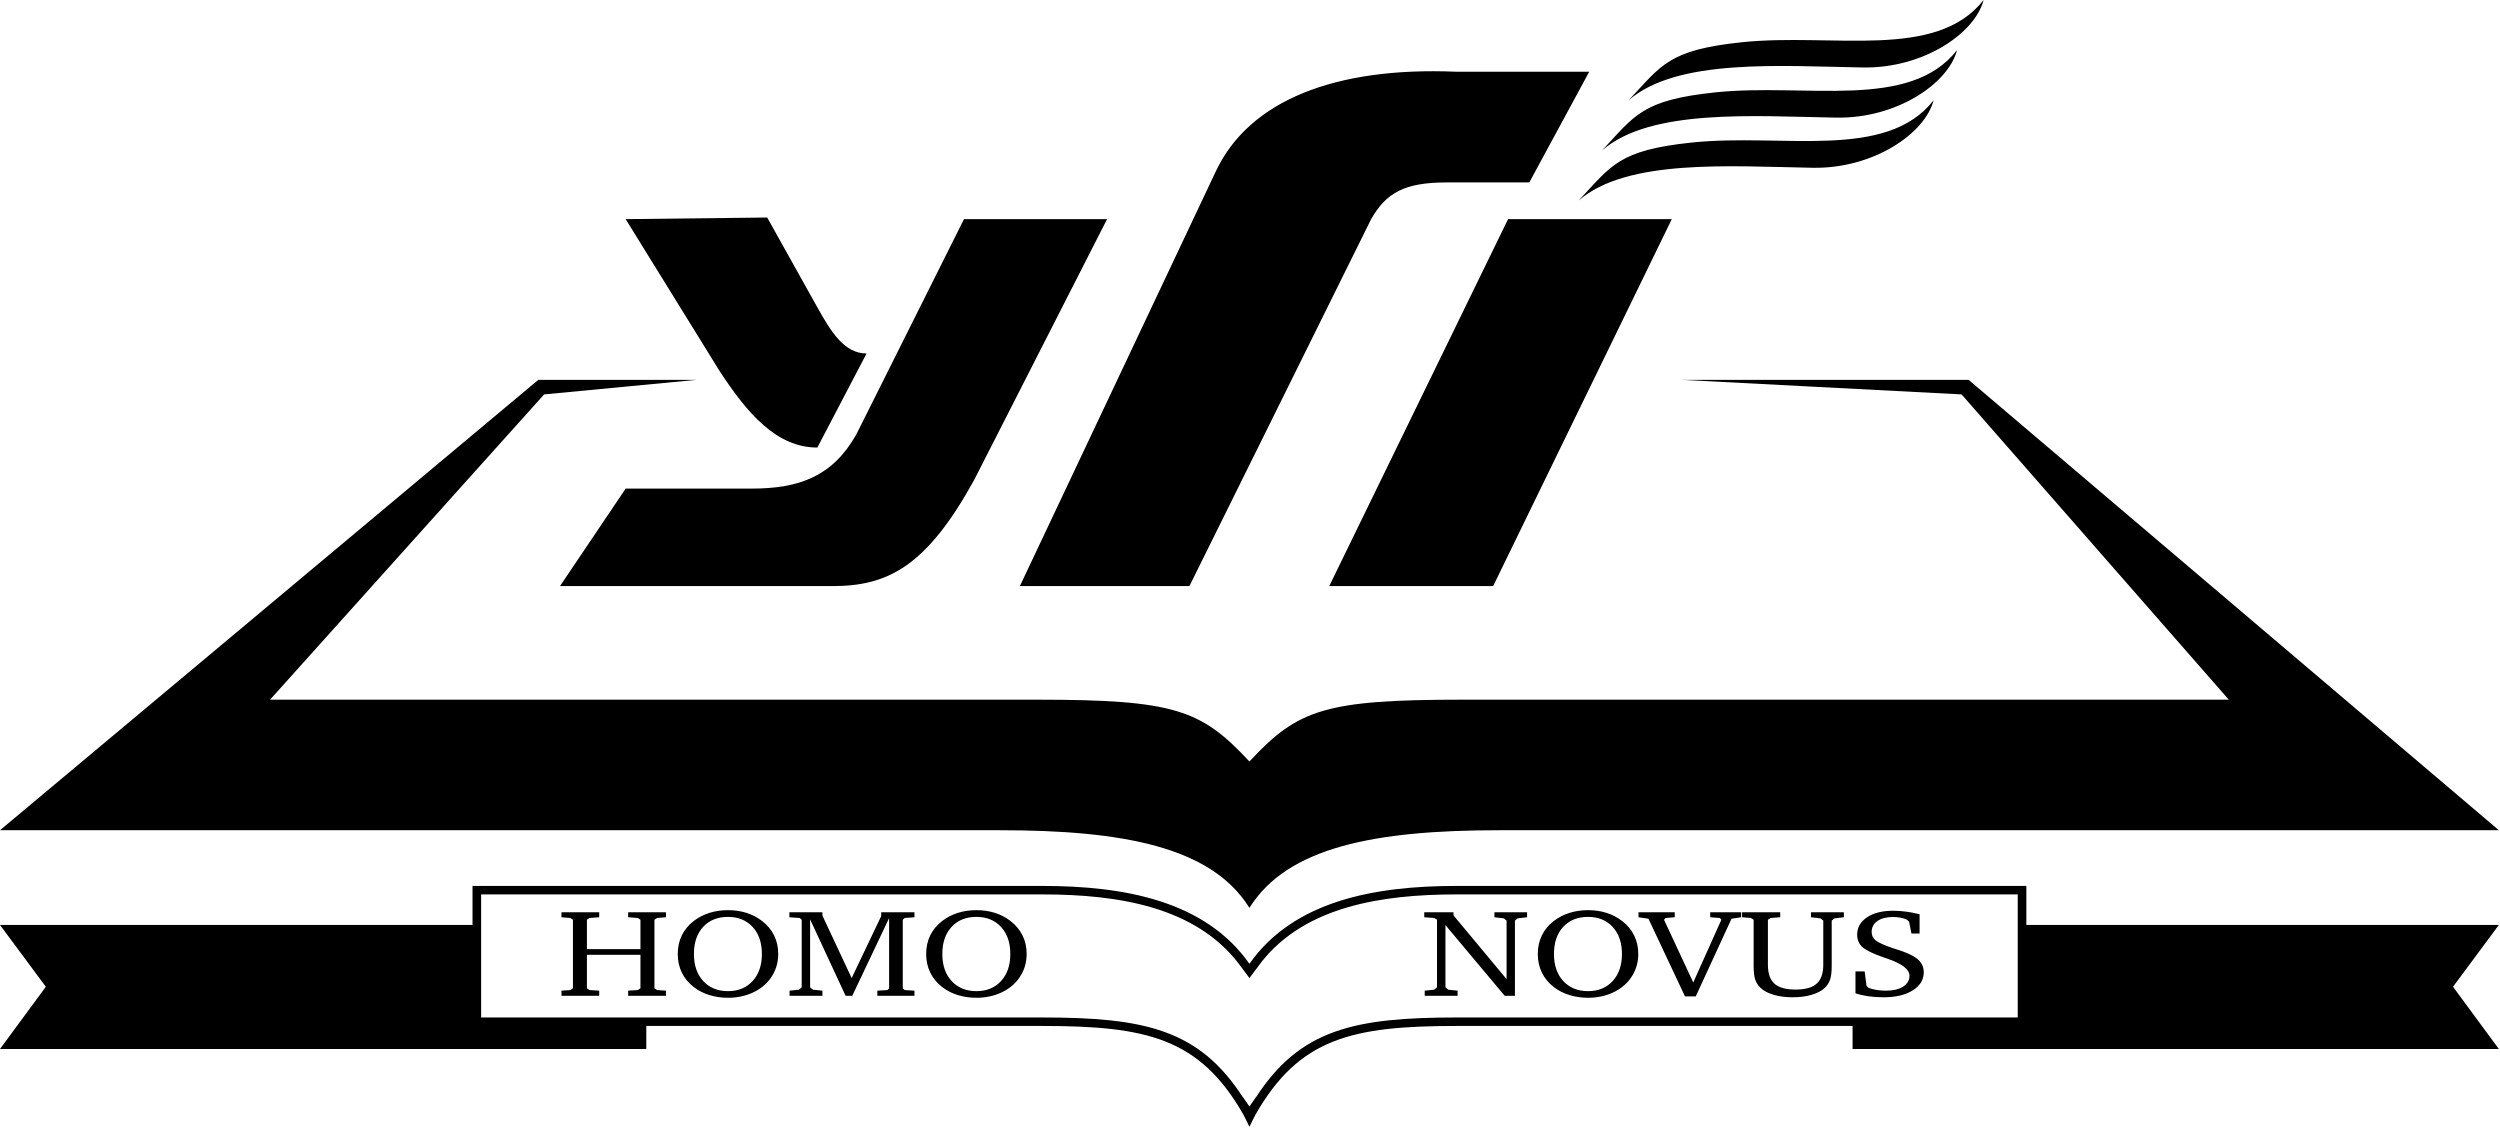
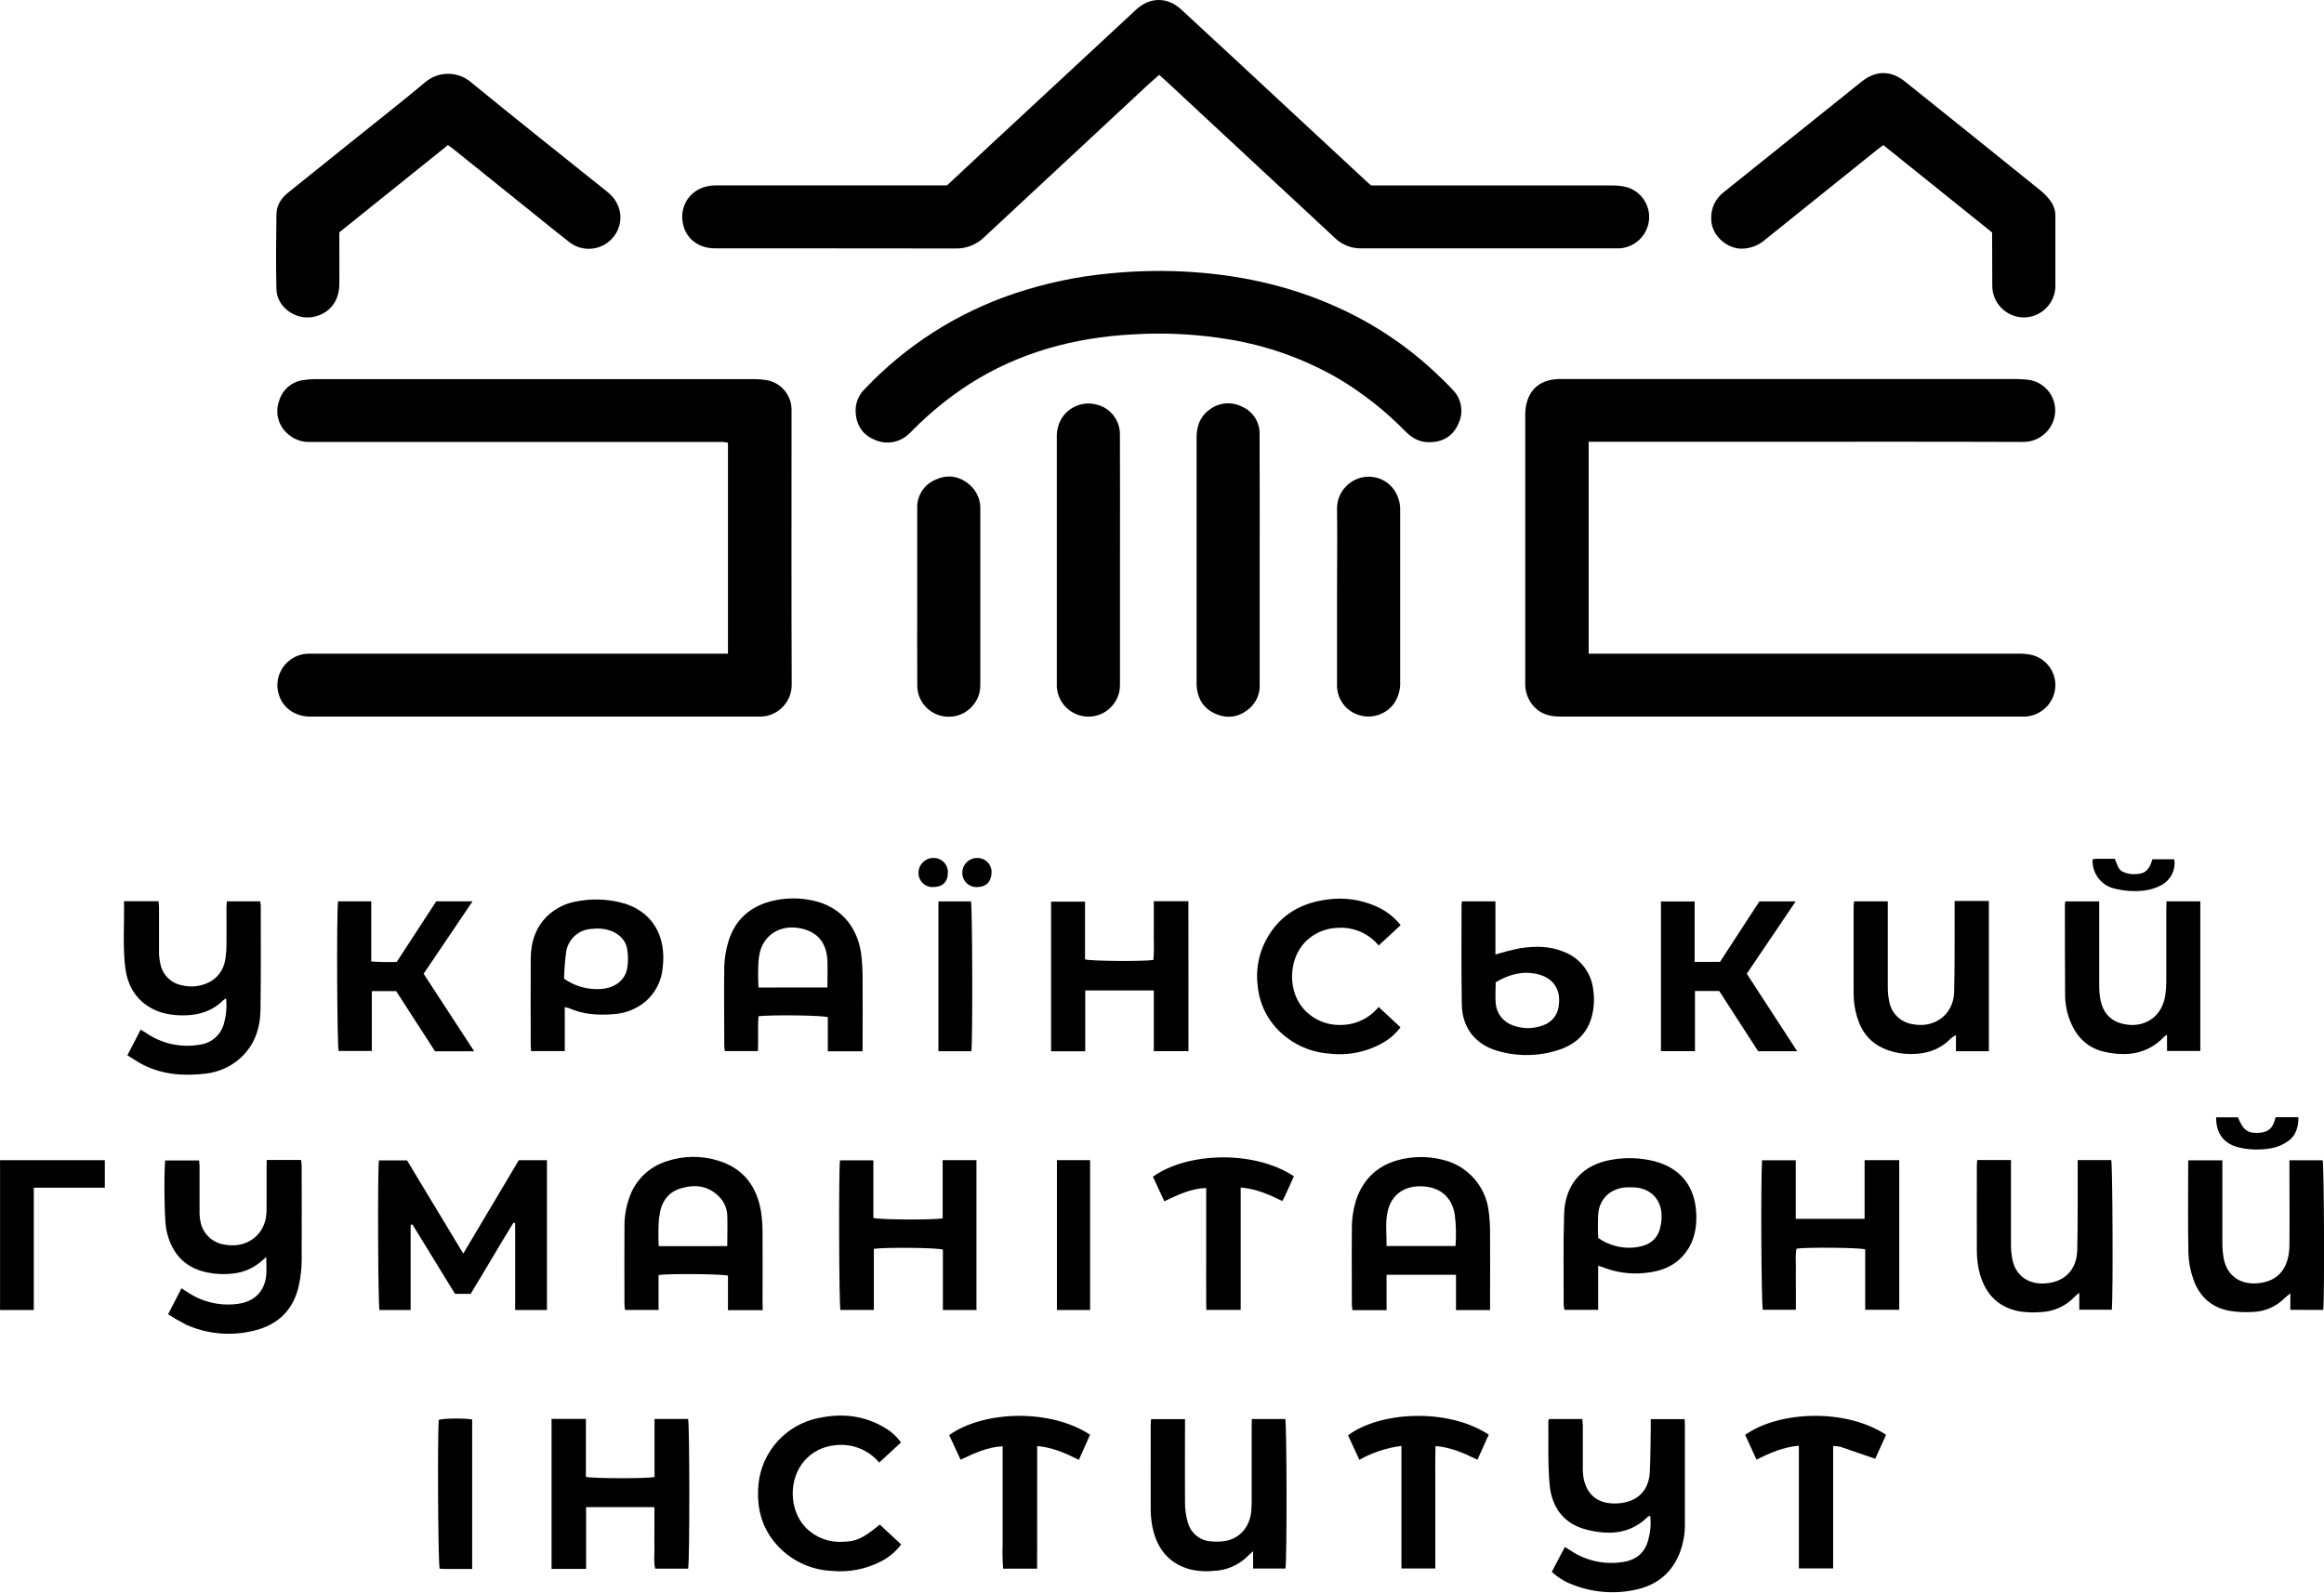
- <svg xmlns="http://www.w3.org/2000/svg" width="100%" height="100%" viewBox="0 0 923 417" version="1.1" xml:space="preserve" style="fill-rule:evenodd;clip-rule:evenodd;stroke-linejoin:round;stroke-miterlimit:2;">
-   <g transform="matrix(1,0,0,1,-2871.61,-1056.52)">
-     <g transform="matrix(0.578169,0,0,0.569451,3928.09,517.685)">
-       <path d="M-1029.44,1676.76L-1033.21,1669.05C-1061.17,1619.28 -1094.85,1611.41 -1161.79,1611.41L-1414.58,1611.41L-1414.58,1626.37L-1827.3,1626.37L-1798.02,1586L-1827.3,1545.9L-1525.55,1545.9L-1525.55,1520.62L-1161.79,1520.62C-1109.44,1520.62 -1057.79,1530.18 -1029.44,1571.1C-1001.09,1530.18 -949.441,1520.62 -897.086,1520.62L-533.327,1520.62L-533.327,1545.9L-231.578,1545.9L-260.856,1586L-231.578,1626.37L-644.298,1626.37L-644.298,1611.41L-897.086,1611.41C-964.026,1611.41 -997.711,1619.28 -1025.67,1669.05L-1029.44,1676.76ZM-1025.31,1657.59L-1025.31,1657.74C-997.237,1613.65 -962.593,1605.91 -897.086,1605.91C-897.086,1605.91 -572.149,1605.91 -538.827,1605.91C-538.827,1605.91 -538.827,1526.12 -538.827,1526.12C-572.149,1526.12 -897.086,1526.12 -897.086,1526.12C-945.526,1526.12 -993.536,1534.09 -1021.49,1569.59L-1021.49,1569.59C-1022.67,1571.09 -1023.81,1572.63 -1024.91,1574.22L-1029.44,1580.35L-1034.84,1572.98C-1035.24,1572.43 -1035.64,1571.88 -1036.04,1571.35L-1036.04,1571.34C-1063.78,1534.35 -1112.57,1526.12 -1161.79,1526.12C-1161.79,1526.12 -1486.73,1526.12 -1520.05,1526.12C-1520.05,1526.12 -1520.05,1605.91 -1520.05,1605.91C-1486.73,1605.91 -1161.79,1605.91 -1161.79,1605.91C-1096.29,1605.91 -1061.64,1613.65 -1033.56,1657.74L-1033.56,1657.59L-1029.44,1663.63L-1025.31,1657.59ZM-813.196,1536.33C-808.96,1536.33 -805.016,1536.92 -801.362,1538.1C-797.709,1539.28 -794.379,1541.05 -791.372,1543.42C-788.01,1546.07 -785.463,1549.19 -783.734,1552.79C-782.004,1556.39 -781.139,1560.37 -781.139,1564.73C-781.139,1567.73 -781.559,1570.55 -782.4,1573.2C-783.241,1575.85 -784.502,1578.35 -786.183,1580.69C-788.996,1584.6 -792.778,1587.65 -797.531,1589.85C-802.284,1592.04 -807.505,1593.14 -813.196,1593.14C-817.431,1593.14 -821.416,1592.55 -825.15,1591.36C-828.884,1590.18 -832.19,1588.46 -835.068,1586.2C-838.43,1583.55 -840.976,1580.41 -842.706,1576.79C-844.436,1573.16 -845.301,1569.14 -845.301,1564.73C-845.301,1560.35 -844.444,1556.35 -842.73,1552.75C-841.017,1549.16 -838.495,1546.04 -835.165,1543.42C-832.19,1541.08 -828.852,1539.31 -825.15,1538.12C-821.448,1536.92 -817.463,1536.33 -813.196,1536.33ZM-1203.76,1536.33C-1199.53,1536.33 -1195.58,1536.92 -1191.93,1538.1C-1188.28,1539.28 -1184.94,1541.05 -1181.94,1543.42C-1178.58,1546.07 -1176.03,1549.19 -1174.3,1552.79C-1172.57,1556.39 -1171.7,1560.37 -1171.7,1564.73C-1171.7,1567.73 -1172.12,1570.55 -1172.97,1573.2C-1173.81,1575.85 -1175.07,1578.35 -1176.75,1580.69C-1179.56,1584.6 -1183.34,1587.65 -1188.1,1589.85C-1192.85,1592.04 -1198.07,1593.14 -1203.76,1593.14C-1208,1593.14 -1211.98,1592.55 -1215.72,1591.36C-1219.45,1590.18 -1222.76,1588.46 -1225.63,1586.2C-1229,1583.55 -1231.54,1580.41 -1233.27,1576.79C-1235,1573.16 -1235.87,1569.14 -1235.87,1564.73C-1235.87,1560.35 -1235.01,1556.35 -1233.3,1552.75C-1231.58,1549.16 -1229.06,1546.04 -1225.73,1543.42C-1222.76,1541.08 -1219.42,1539.31 -1215.72,1538.12C-1212.01,1536.92 -1208.03,1536.33 -1203.76,1536.33ZM-1362.39,1536.33C-1358.16,1536.33 -1354.22,1536.92 -1350.56,1538.1C-1346.91,1539.28 -1343.58,1541.05 -1340.57,1543.42C-1337.21,1546.07 -1334.66,1549.19 -1332.93,1552.79C-1331.2,1556.39 -1330.34,1560.37 -1330.34,1564.73C-1330.34,1567.73 -1330.76,1570.55 -1331.6,1573.2C-1332.44,1575.85 -1333.7,1578.35 -1335.38,1580.69C-1338.19,1584.6 -1341.98,1587.65 -1346.73,1589.85C-1351.48,1592.04 -1356.7,1593.14 -1362.39,1593.14C-1366.63,1593.14 -1370.62,1592.55 -1374.35,1591.36C-1378.08,1590.18 -1381.39,1588.46 -1384.27,1586.2C-1387.63,1583.55 -1390.18,1580.41 -1391.91,1576.79C-1393.64,1573.16 -1394.5,1569.14 -1394.5,1564.73C-1394.5,1560.35 -1393.64,1556.35 -1391.93,1552.75C-1390.22,1549.16 -1387.69,1546.04 -1384.37,1543.42C-1381.39,1541.08 -1378.05,1539.31 -1374.35,1538.12C-1370.65,1536.92 -1366.66,1536.33 -1362.39,1536.33ZM-714.844,1537.7L-690.498,1537.7L-690.498,1540.93L-696.657,1541.41L-698.355,1542.55L-698.355,1571.74C-698.355,1577.39 -696.956,1581.48 -694.16,1584.02C-691.363,1586.55 -686.861,1587.82 -680.653,1587.82C-674.51,1587.82 -670.032,1586.54 -667.22,1583.98C-664.407,1581.42 -663,1577.34 -663,1571.74L-663,1543.1L-664.892,1541.64L-670.857,1540.93L-670.857,1537.7L-649.858,1537.7L-649.858,1540.93L-655.823,1541.64L-657.617,1543.1L-657.617,1572.45C-657.617,1576.31 -657.957,1579.27 -658.636,1581.32C-659.315,1583.37 -660.43,1585.15 -661.982,1586.67C-663.954,1588.59 -666.743,1590.1 -670.348,1591.19C-673.953,1592.28 -678.018,1592.82 -682.545,1592.82C-687.103,1592.82 -691.177,1592.28 -694.766,1591.19C-698.355,1590.1 -701.135,1588.59 -703.107,1586.67C-704.692,1585.13 -705.815,1583.34 -706.478,1581.32C-707.141,1579.3 -707.472,1576.34 -707.472,1572.45L-707.472,1542.55L-709.17,1541.41L-714.844,1540.93L-714.844,1537.7ZM-642.438,1590.22L-642.438,1576.04L-636.569,1576.04L-635.406,1585.3L-634.096,1586.67C-632.641,1587.28 -630.976,1587.74 -629.101,1588.05C-627.226,1588.37 -625.189,1588.53 -622.99,1588.53C-618.367,1588.53 -614.705,1587.65 -612.006,1585.91C-609.306,1584.16 -607.956,1581.8 -607.956,1578.84C-607.956,1574.71 -612.709,1571.01 -622.214,1567.73C-623.249,1567.36 -624.041,1567.08 -624.591,1566.9C-631.38,1564.51 -635.874,1562.28 -638.073,1560.22C-640.271,1558.16 -641.371,1555.49 -641.371,1552.2C-641.371,1547.58 -639.277,1543.84 -635.09,1540.99C-630.903,1538.14 -625.35,1536.72 -618.432,1536.72C-615.651,1536.72 -612.863,1536.91 -610.066,1537.29C-607.269,1537.67 -604.416,1538.24 -601.506,1539L-601.506,1551.49L-606.695,1551.49L-608.199,1543.81L-609.654,1542.47C-610.915,1541.89 -612.289,1541.47 -613.776,1541.19C-615.263,1540.91 -616.88,1540.78 -618.626,1540.78C-622.764,1540.78 -626.046,1541.65 -628.47,1543.4C-630.895,1545.14 -632.108,1547.51 -632.108,1550.51C-632.108,1552.69 -631.259,1554.49 -629.562,1555.92C-627.864,1557.36 -624.073,1559.08 -618.189,1561.11C-617.639,1561.29 -616.815,1561.55 -615.716,1561.89C-609.928,1563.73 -605.758,1565.68 -603.204,1567.73C-601.749,1568.88 -600.657,1570.21 -599.93,1571.7C-599.203,1573.2 -598.839,1574.83 -598.839,1576.59C-598.839,1581.45 -601.183,1585.37 -605.871,1588.35C-610.559,1591.33 -616.783,1592.82 -624.542,1592.82C-628.002,1592.82 -631.259,1592.6 -634.314,1592.15C-637.37,1591.7 -640.077,1591.06 -642.438,1590.22ZM-780.994,1537.7L-757.861,1537.7L-757.861,1540.93L-763.632,1541.41L-764.699,1542.55L-746.027,1583.21L-728.083,1542.55L-729.053,1541.41L-735.212,1540.93L-735.212,1537.7L-715.426,1537.7L-715.426,1540.93L-721.585,1541.88L-744.427,1592.23L-751.313,1592.23L-774.641,1541.88L-780.994,1540.93L-780.994,1537.7ZM-1323.11,1591.84L-1323.11,1588.53L-1317.15,1587.9L-1315.35,1586.36L-1315.35,1542.55L-1316.61,1541.41L-1323.21,1540.93L-1323.21,1537.7L-1302.11,1537.7L-1302.11,1539.87L-1283.44,1580.37L-1264.58,1540.19L-1264.58,1537.7L-1243.34,1537.7L-1243.34,1540.93L-1249.59,1541.41L-1250.8,1542.55L-1250.8,1586.99L-1249.59,1588.13L-1243.34,1588.53L-1243.34,1591.84L-1267.05,1591.84L-1267.05,1588.53L-1260.5,1588.13L-1259.53,1586.99L-1259.53,1541.49L-1283.05,1591.84L-1287.32,1591.84L-1309.97,1542.31L-1309.97,1586.36L-1308.18,1587.9L-1302.11,1588.53L-1302.11,1591.84L-1323.11,1591.84ZM-1468.75,1537.7L-1444.65,1537.7L-1444.65,1540.93L-1450.81,1541.41L-1452.5,1542.55L-1452.5,1561.58L-1418.31,1561.58L-1418.31,1542.55L-1420.01,1541.41L-1426.17,1540.93L-1426.17,1537.7L-1402.02,1537.7L-1402.02,1540.93L-1407.69,1541.41L-1409.39,1542.55L-1409.39,1586.99L-1407.69,1588.13L-1402.02,1588.53L-1402.02,1591.84L-1426.17,1591.84L-1426.17,1588.53L-1420.01,1588.13L-1418.31,1586.99L-1418.31,1565.28L-1452.5,1565.28L-1452.5,1586.99L-1450.81,1588.13L-1444.65,1588.53L-1444.65,1591.84L-1468.75,1591.84L-1468.75,1588.53L-1463.12,1588.13L-1461.43,1586.99L-1461.43,1542.55L-1463.12,1541.41L-1468.75,1540.93L-1468.75,1537.7ZM-917.513,1591.84L-917.513,1588.53L-911.451,1587.9L-909.656,1586.36L-909.656,1542.55L-911.451,1541.41L-917.804,1540.93L-917.804,1537.7L-899.132,1537.7L-899.132,1539.71L-865.233,1581.04L-865.233,1543.1L-867.027,1541.64L-872.992,1540.93L-872.992,1537.7L-852.139,1537.7L-852.139,1540.93L-858.104,1541.64L-859.898,1543.1L-859.898,1591.84L-866.445,1591.84L-904.273,1546.02L-904.273,1586.36L-902.479,1587.9L-896.514,1588.53L-896.514,1591.84L-917.513,1591.84ZM-813.196,1540.7C-819.856,1540.7 -825.15,1542.86 -829.078,1547.18C-833.007,1551.5 -834.971,1557.35 -834.971,1564.73C-834.971,1572.09 -832.991,1577.94 -829.03,1582.3C-825.069,1586.66 -819.791,1588.84 -813.196,1588.84C-806.665,1588.84 -801.427,1586.66 -797.483,1582.28C-793.538,1577.91 -791.566,1572.06 -791.566,1564.73C-791.566,1557.4 -793.538,1551.57 -797.483,1547.22C-801.427,1542.87 -806.665,1540.7 -813.196,1540.7ZM-1203.76,1540.7C-1210.42,1540.7 -1215.72,1542.86 -1219.64,1547.18C-1223.57,1551.5 -1225.54,1557.35 -1225.54,1564.73C-1225.54,1572.09 -1223.56,1577.94 -1219.6,1582.3C-1215.63,1586.66 -1210.36,1588.84 -1203.76,1588.84C-1197.23,1588.84 -1191.99,1586.66 -1188.05,1582.28C-1184.1,1577.91 -1182.13,1572.06 -1182.13,1564.73C-1182.13,1557.4 -1184.1,1551.57 -1188.05,1547.22C-1191.99,1542.87 -1197.23,1540.7 -1203.76,1540.7ZM-1362.39,1540.7C-1369.06,1540.7 -1374.35,1542.86 -1378.28,1547.18C-1382.21,1551.5 -1384.17,1557.35 -1384.17,1564.73C-1384.17,1572.09 -1382.19,1577.94 -1378.23,1582.3C-1374.27,1586.66 -1368.99,1588.84 -1362.39,1588.84C-1355.87,1588.84 -1350.63,1586.66 -1346.68,1582.28C-1342.74,1577.91 -1340.77,1572.06 -1340.77,1564.73C-1340.77,1557.4 -1342.74,1551.57 -1346.68,1547.22C-1350.63,1542.87 -1355.87,1540.7 -1362.39,1540.7ZM-1029.72,1534.39C-1054.09,1495.27 -1110.13,1484.51 -1188.85,1484.51L-1827.3,1484.51L-1483.56,1192.52L-1382.57,1192.52L-1479.83,1201.95L-1654.83,1399.87L-1165.1,1399.87C-1077.12,1399.87 -1060.18,1406.39 -1029.44,1439.95L-1028.72,1439.17C-998.433,1406.29 -981.073,1399.87 -893.778,1399.87L-404.046,1399.87L-574.684,1201.95L-753.189,1192.52L-570.185,1192.52L-231.578,1484.51L-870.026,1484.51C-949.055,1484.51 -1005.22,1495.35 -1029.44,1534.86L-1029.72,1534.39ZM-1211.71,1088.31L-1120.34,1088.31L-1205.34,1257.64C-1235.74,1313.6 -1260.43,1326.23 -1295.66,1326.23L-1469.69,1326.23L-1427.76,1263.01L-1347.29,1263.01C-1316.91,1263.01 -1295.66,1255.09 -1280.56,1228.07L-1211.71,1088.31ZM-850.715,1064.51L-812.452,992.731L-897.578,992.731C-974.852,989.468 -1029.44,1011.46 -1050.73,1056.96L-1176.03,1326.23L-1067.77,1326.23L-951.72,1088.31C-942.142,1071.24 -930.336,1064.51 -903.576,1064.51L-850.715,1064.51ZM-864.281,1088.31L-978.479,1326.23L-873.812,1326.23L-759.732,1088.31L-864.281,1088.31ZM-1427.76,1088.31L-1337.38,1087.26L-1305.36,1145.49C-1296.67,1161.31 -1288.15,1175.42 -1273.93,1175.42L-1305.36,1236.4C-1331.29,1236.4 -1349.93,1214.52 -1367.78,1186.8L-1427.76,1088.31ZM-819.216,1076.27C-798.23,1053.54 -793.811,1043.63 -746.976,1038.65C-688.948,1032.47 -622.793,1050.59 -592.56,1011.25C-597.973,1032.69 -630.827,1055.7 -669.77,1055.01C-722.558,1054.08 -788.339,1048.99 -819.216,1076.27ZM-804.254,1043.76C-783.269,1021.03 -778.849,1011.12 -732.014,1006.13C-673.986,999.962 -607.831,1018.07 -577.599,978.74C-583.011,1000.18 -615.865,1023.19 -654.808,1022.5C-707.596,1021.57 -773.377,1016.48 -804.254,1043.76ZM-787.282,1011.25C-766.297,988.519 -761.877,978.608 -715.042,973.625C-657.014,967.451 -590.859,985.564 -560.627,946.229C-566.039,967.669 -598.894,990.684 -637.836,989.992C-690.624,989.054 -756.405,983.964 -787.282,1011.25Z" />
+ <svg xmlns="http://www.w3.org/2000/svg" clip-rule="evenodd" fill-rule="evenodd" stroke-linejoin="round" stroke-miterlimit="2" viewBox="0 0 1024 702">
+   <g fill-rule="nonzero">
+     <path d="m49.08 416.39v76.71h155.77c1.341-.025 2.682.089 4 .34 5.721 1.059 9.708 6.416 9.08 12.2-.611 5.679-5.38 10.078-11.09 10.23h-168.25c-4.6 0-8.3-1.57-10.77-5.55-1.187-2.024-1.777-4.344-1.7-6.69v-97c-.029-1.992.31-3.972 1-5.84 1.94-4.89 6-6.89 11-7.12h165.77c1.32 0 2.65.16 4 .24 6.065.602 10.571 6.072 10 12.14-.57 5.944-5.68 10.505-11.65 10.4-30.82-.12-61.65-.06-92.48-.06z" transform="matrix(1.217396 0 0 1.217387 640.251 -312.2119)" />
+     <path d="m-262.44 493.11v-76.36c-.534-.126-1.075-.222-1.62-.29h-149.49c-3.281.161-6.478-1.097-8.77-3.45-2.993-2.935-4.015-7.36-2.61-11.31 1.143-4.15 4.721-7.199 9-7.67 1.396-.222 2.807-.329 4.22-.32h159c1.414.005 2.825.125 4.22.36 5.102.852 8.921 5.239 9.06 10.41v7.5c0 30.75-.07 61.5.06 92.25.072 5.495-3.799 10.314-9.18 11.43-.901.158-1.815.232-2.73.22h-162.28c-5.46 0-9.83-3-11.36-7.72-.399-1.178-.602-2.413-.602-3.656 0-6.112 4.914-11.191 11.022-11.394.83-.05 1.67 0 2.5 0z" transform="matrix(1.217396 0 0 1.217387 640.251 -312.2119)" />
+     <path d="m-29.66 323.6h87.35c1.495-.009 2.986.138 4.45.44 5.599 1.202 9.415 6.521 8.76 12.21-.62 5.496-5.148 9.792-10.67 10.12h-93.23c-3.608.125-7.117-1.218-9.72-3.72-9-8.43-18.05-16.77-27.08-25.16l-34-31.63c-.79-.73-1.6-1.42-2.58-2.29-1.5 1.33-2.94 2.56-4.32 3.84-19.707 18.307-39.403 36.64-59.09 55-2.771 2.675-6.51 4.119-10.36 4-29-.08-58 0-87-.05-5.23 0-9.53-2.72-11.14-7.3-2.53-7.21 1.84-14.71 10.11-15.43.91-.08 1.83-.05 2.75-.05h82.26l15-14c17.807-16.54 35.623-33.083 53.45-49.63 5-4.64 11.37-4.67 16.39 0 12 11.08 23.967 22.18 35.9 33.3l31.67 29.4z" transform="matrix(1.217396 0 0 1.217387 640.251 -312.2119)" />
+     <path d="m-8.53 416.54c-3.5.09-6.23-1.42-8.64-3.84-7.108-7.287-15.116-13.638-23.83-18.9-12.302-7.211-25.823-12.105-39.89-14.44-11.505-1.937-23.194-2.561-34.84-1.86-21.28 1.12-41.35 6.5-59.48 18.1-7.134 4.627-13.764 9.99-19.78 16-.72.71-1.38 1.47-2.14 2.11-3.35 3.078-8.254 3.827-12.37 1.89-4.42-1.85-6.6-5.54-6.74-10.24-.082-2.956 1.058-5.819 3.15-7.91 14.986-15.886 33.668-27.824 54.38-34.75 11.05-3.704 22.488-6.13 34.09-7.23 8.784-.886 17.62-1.133 26.44-.74 19.63.92 38.58 4.89 56.53 13.07 13.773 6.221 26.35 14.808 37.16 25.37 1.49 1.46 3 2.88 4.4 4.43 3.204 3.238 4.01 8.182 2 12.27-1.91 4.48-5.57 6.63-10.44 6.67z" transform="matrix(1.217396 0 0 1.217387 640.251 -312.2119)" />
+     <path d="m195.1 340.62-39.35-31.62c-.69.5-1.37.94-2 1.45-13.64 10.94-27.27 21.89-40.89 32.85-2.399 2.091-5.488 3.224-8.67 3.18-5-.09-10.68-4.61-10.76-10.73-.176-3.801 1.536-7.453 4.57-9.75 16.627-13.333 33.253-26.667 49.88-40 5.15-4.12 10.54-4.11 15.71 0 16.433 13.167 32.847 26.363 49.24 39.59 1.397 1.163 2.631 2.509 3.67 4 1.058 1.615 1.583 3.521 1.5 5.45v25c-.046 6.233-5.187 11.335-11.42 11.335-6.265 0-11.42-5.155-11.42-11.42 0-.028 0-.057 0-.085-.02-6.34-.06-12.67-.06-19.25z" transform="matrix(1.217396 0 0 1.217387 640.251 -312.2119)" />
+     <path d="m-363.81 309-39.29 31.56v6.21c0 4.25.05 8.5 0 12.75-.11 6.25-3.85 10.74-9.82 11.74s-12.78-3.49-12.95-10.12c-.22-9-.12-18 0-27 0-3.36 1.77-6 4.38-8.07 7.54-6.04 15.073-12.09 22.6-18.15 9-7.26 18.16-14.38 27-21.8 4.74-3.947 11.699-3.913 16.4.08 16.37 13.4 32.95 26.55 49.49 39.8 5.1 4.1 6.11 10.75 2.46 15.79-2.149 2.978-5.605 4.746-9.277 4.746-2.613 0-5.149-.895-7.183-2.536-3.5-2.69-6.9-5.5-10.35-8.27l-31.35-25.21c-.63-.52-1.3-.95-2.11-1.52z" transform="matrix(1.217396 0 0 1.217387 640.251 -312.2119)" />
+     <path d="m-120.56 459.39v45.2c-.034 6.208-5.151 11.298-11.36 11.298-.14 0-.28-.003-.42-.008-5.895-.176-10.737-4.882-11.08-10.77v-90.42c-.061-2.253.478-4.483 1.56-6.46 2.535-4.386 7.703-6.582 12.62-5.36 5.059 1.101 8.689 5.633 8.66 10.81.04 15.233.047 30.47.02 45.71z" transform="matrix(1.217396 0 0 1.217387 640.251 -312.2119)" />
+     <path d="m-70 459.23v45c.166 3.211-1.116 6.332-3.49 8.5-3.6 3.23-7.74 4.1-12.27 2.23s-6.71-5.49-7.07-10.29v-89.75c0-4.06 1.18-7.56 4.54-10.05 3.411-2.728 8.137-3.177 12-1.14 3.929 1.734 6.417 5.709 6.26 10 .053 15.167.063 30.333.03 45.5z" transform="matrix(1.217396 0 0 1.217387 640.251 -312.2119)" />
+     <path d="m-193.94 472.5v-32c-.203-4.557 2.526-8.766 6.77-10.44 4.44-2 8.65-1.22 12.32 2 2.53 2.249 3.907 5.529 3.74 8.91v63.49c0 .041.001.083.001.124 0 6.221-5.119 11.34-11.34 11.34-.101 0-.201-.001-.301-.004-6.1-.043-11.111-5.04-11.17-11.14-.08-10.78-.02-21.53-.02-32.28z" transform="matrix(1.217396 0 0 1.217387 640.251 -312.2119)" />
+     <path d="m-42 472.5c0-10.66.15-21.32 0-32 .003-6.29 5.18-11.465 11.47-11.465.297 0 .594.012.89.035 5.74.46 10.07 5 10.49 11.1v62.98c.159 2.839-.625 5.652-2.23 8-2.927 4.031-8.17 5.702-12.89 4.11-4.556-1.481-7.678-5.73-7.73-10.52z" transform="matrix(1.217396 0 0 1.217387 640.251 -312.2119)" />
+     <path d="m427.29 432.78h-10.41c-.49-1.82-.66-46.35-.18-50h9.39l18.78 31.14c6.3-10.6 12.4-20.87 18.55-31.2h9.41v50.06h-10.62v-29l-.57-.19c-4.85 7.86-9.47 15.88-14.3 23.78h-5.23l-14.23-23.21-.59.18z" transform="matrix(1.318988 0 0 1.318977 -382.6573 6.523148)" />
+     <path d="m379.21 382.63h11.5c.06.69.18 1.32.18 2 0 10.58.06 21.16 0 31.74-.037 2.659-.332 5.308-.88 7.91-1.73 8.35-7 13.52-15.18 15.42-7.503 1.849-15.412 1.145-22.47-2-2.092-1.066-4.127-2.237-6.1-3.51l4.48-8.67 2 1.28c4.948 3.328 10.952 4.721 16.86 3.91 5.5-.74 8.94-4.15 9.46-9.63.17-1.86 0-3.76 0-6l-1.95 1.66c-2.57 2.145-5.721 3.478-9.05 3.83-2.889.368-5.819.253-8.67-.34-7.82-1.54-12.31-6.85-13.76-14.6-.63-3.37-.78-18.84-.33-22.83h11.33c.05.69.14 1.4.15 2.12v14.5c-.048 1.247.046 2.495.28 3.72.724 4.065 4.009 7.221 8.1 7.78 6.65 1.26 12.46-2.37 13.75-8.77.202-1.233.289-2.481.26-3.73v-13z" transform="matrix(1.318988 0 0 1.318977 -382.6573 6.523148)" />
+     <path d="m787.9 432.8h-11.4v-11.8h-23.19v11.81h-11.41c-.06-.63-.18-1.27-.18-1.9 0-8.25-.1-16.49 0-24.73-.097-3.832.513-7.649 1.8-11.26 2.89-7.33 8.37-11.38 16-12.77 4.189-.77 8.495-.62 12.62.44 8.088 1.905 14.183 8.66 15.25 16.9.32 2.32.484 4.658.49 7 .06 7.91 0 15.82 0 23.73zm-11.56-21.41c.273-3.425.199-6.87-.22-10.28-.76-5.22-3.91-8.64-9.11-9.49s-11.68.79-13.35 8.24c-.84 3.74-.28 7.57-.35 11.53z" transform="matrix(1.318988 0 0 1.318977 -382.6573 6.523148)" />
+     <path d="m544.9 432.82h-11.6v-11.52c-2-.6-19.85-.74-23.19-.22v11.67h-11.2c-.096-.603-.16-1.21-.19-1.82 0-8.74-.07-17.48 0-26.22-.015-3.248.54-6.474 1.64-9.53 1.971-5.775 6.587-10.275 12.41-12.1 5.64-1.907 11.744-1.967 17.42-.17 8.35 2.6 12.77 8.63 14.16 17 .362 2.55.529 5.124.5 7.7.07 7.5 0 15 0 22.48zm-11.84-21.4c0-3.7.15-7.11 0-10.49-.141-2.184-1.043-4.252-2.55-5.84-3.62-3.85-8.1-4.4-12.85-3-4.47 1.3-6.69 4.65-7.25 9.19-.05.41-.16.81-.19 1.23-.202 2.969-.218 5.949-.05 8.92z" transform="matrix(1.318988 0 0 1.318977 -382.6573 6.523148)" />
+     <path d="m890 402.3h23v-19.6h11.57v50h-11.37v-20.2c-2-.59-19.32-.75-22.93-.24-.5 2.09-.18 4.33-.23 6.53s0 4.66 0 7v6.9h-11.04c-.5-1.82-.73-42.51-.25-49.95h11.25z" transform="matrix(1.318988 0 0 1.318977 -382.6573 6.523148)" />
+     <path d="m616.31 432.77h-11.21v-20.18c-1.91-.67-19.7-.83-23.07-.23v20.4h-11.17c-.47-1.86-.6-46.78-.14-50h11.15v19.24c2.12.64 20.36.72 23.15.13v-19.44h11.29z" transform="matrix(1.318988 0 0 1.318977 -382.6573 6.523148)" />
+     <path d="m950.62 382.66h11.28v28.23c-.008 1.743.166 3.483.52 5.19 1.19 5.53 5.61 8.17 10.9 7.81 6.55-.45 10.57-4.6 10.72-11.2.21-9.07.11-18.15.15-27.23v-2.79h11.2c.47 1.8.64 45.87.19 50h-10.86v-5.67c-.74.62-1.1.87-1.39 1.17-2.904 3.17-6.946 5.069-11.24 5.28-2.487.221-4.992.14-7.46-.24-7.67-1.49-11.86-6.59-13.49-14-.424-2.036-.638-4.11-.64-6.19-.06-9.49 0-19 0-28.48-.02-.54.06-1.12.12-1.88z" transform="matrix(1.318988 0 0 1.318977 -382.6573 6.523148)" />
+     <path d="m1055.22 432.72v-5.53c-1 .81-1.49 1.23-2 1.71-2.81 2.785-6.58 4.401-10.54 4.52-2.65.168-5.31.034-7.93-.4-6-1.14-10-4.92-11.94-10.56-1-2.821-1.55-5.78-1.64-8.77-.2-9.91-.07-19.83-.07-29.74 0-.33 0-.66.08-1.19h11.34v27.5c-.01 1.746.13 3.49.43 5.21 1.07 5.81 5.46 8.89 11.42 8.36 7-.61 10.48-5.29 10.55-12.74.09-8.5 0-17 0-25.49v-2.87h11.1c.47 1.78.67 45.18.2 50z" transform="matrix(1.318988 0 0 1.318977 -382.6573 6.523148)" />
+     <path d="m824 418v14.72h-11.27c-.128-.515-.211-1.041-.25-1.57 0-10.15-.17-20.32.14-30.46s6.38-16.69 16.18-18.18c4.689-.795 9.492-.597 14.1.58 7.82 2.09 13.46 7.54 13.87 17.58.18 4.48-.58 8.79-3.29 12.55-3.42 4.75-8.33 6.69-13.93 7.18-4.822.497-9.693-.19-14.19-2-.446-.156-.9-.29-1.36-.4zm0-9.31c3.454 2.427 7.654 3.564 11.86 3.21 4.16-.37 7.68-2 8.82-6.46 2.16-8.4-2.54-14-10-13.65h-1.25c-5.07.25-8.89 3.61-9.4 8.64-.151 2.751-.161 5.508-.03 8.26z" transform="matrix(1.318988 0 0 1.318977 -382.6573 6.523148)" />
+     <path d="m704.58 391.83v40.9h-11.46c-.14-2.63 0-5.35-.06-8.05s0-5.33 0-8v-24.68c-5.17.17-9.45 2.29-14 4.44l-3.8-8.22c11.56-8.24 33.88-8.91 47.1-.13l-3.36 7.38c-.17.303-.357.597-.56.88-4.33-2.15-8.63-4.05-13.86-4.52z" transform="matrix(1.318988 0 0 1.318977 -382.6573 6.523148)" />
+     <path d="m301.4 432.77h-11.27v-50.06h35v9.19h-23.73z" transform="matrix(1.318988 0 0 1.318977 -382.6573 6.523148)" />
+     <path d="m643.19 382.69h11.08v50.08h-11.08z" transform="matrix(1.318988 0 0 1.318977 -382.6573 6.523148)" />
+     <path d="m1030.42 368.4h7.32c1.73 4.36 3.34 5.49 7.31 5.14 3-.25 4.42-1.63 5.25-5.19h7.62c0 3.31-.83 6.2-3.55 8.07-1.63 1.134-3.48 1.911-5.43 2.28-3.69.691-7.48.588-11.13-.3-4.89-1.29-7.39-4.65-7.39-10z" transform="matrix(1.318988 0 0 1.318977 -382.6573 6.523148)" />
+     <g transform="matrix(1.318988 0 0 1.318977 -326.1434 6.523148)">
+       <path d="m288.68 296.17h11.56c.06.74.15 1.45.15 2.17v15c.011 1.242.159 2.48.44 3.69.675 3.723 3.629 6.641 7.36 7.27 2.858.68 5.863.381 8.53-.85 3.102-1.405 5.28-4.301 5.77-7.67.291-1.651.435-3.324.43-5 .06-4.17 0-8.33 0-12.5 0-.64.08-1.29.14-2.07h11.15c.084.476.141.957.17 1.44 0 11.58.08 23.16-.09 34.73-.09 6.08-1.84 11.64-6.49 16-3.264 3.03-7.422 4.925-11.85 5.4-7.11.86-14.13.4-20.69-2.85-1.84-.91-3.53-2.11-5.44-3.27l4.45-8.58 1.9 1.18c5.21 3.563 11.614 4.945 17.83 3.85 4.012-.489 7.298-3.474 8.17-7.42.705-2.625.916-5.358.62-8.06-.353.193-.688.417-1 .67-3.42 3.45-7.7 4.85-12.42 5-4.56.14-9-.57-12.87-3.17-4.46-3-6.67-7.41-7.36-12.53-.93-7.35-.28-14.77-.46-22.43z" />
+       <path d="m535.4 346.32h-11.59v-11.4c-1.93-.63-18.42-.83-23.17-.32-.28 3.79 0 7.67-.17 11.65h-11.06c-.101-.606-.164-1.217-.19-1.83 0-8.75-.13-17.5 0-26.25.074-2.99.565-5.956 1.46-8.81 2.24-7.06 7.22-11.44 14.38-13.23 4.572-1.137 9.348-1.182 13.94-.13 8.67 1.92 14.6 8.25 15.94 17.69.34 2.723.5 5.466.48 8.21.07 7.25 0 14.5 0 21.75zm-11.73-21.32c0-3.17.11-6.07 0-9-.28-6.27-3.69-10-9.86-10.91s-11.32 2.47-12.72 8.23c-.233.985-.381 1.989-.44 3-.17 2.894-.17 5.796 0 8.69z" />
+       <path d="m644.28 346.28h-11.57v-20.28h-22.91v20.33h-11.41v-50h11.34v19.29c2 .58 19.53.71 22.82.19.35-3.14.1-6.37.15-9.58s0-6.47 0-10.06h11.57z" />
+       <path d="m866.63 296.23h11.27v28.77c-.002 1.576.162 3.148.49 4.69.675 3.893 3.776 6.941 7.68 7.55 7.37 1.55 13.76-3.14 14-10.66.23-9.16.12-18.32.16-27.48v-3h11.44v50.19h-11v-5.39c-.587.319-1.145.687-1.67 1.1-4.29 4.43-9.74 5.59-15.57 5.15-2.567-.217-5.074-.894-7.4-2-5.11-2.41-7.73-6.9-8.9-12.27-.408-1.866-.623-3.77-.64-5.68-.06-9.75 0-19.49 0-29.23-.01-.51.08-1.07.14-1.74z" />
+       <path d="m971 296.22h11.3v50h-11.12v-5.48c-.67.53-.94.7-1.16.92-5.53 5.67-12.34 6.46-19.62 4.87-5.62-1.23-9.36-4.82-11.49-10.13-1.117-2.701-1.717-5.588-1.77-8.51-.09-10.24-.06-20.49-.07-30.74.026-.306.069-.609.13-.91h11.33v28c-.02 1.677.124 3.351.43 5 .86 4.07 3.18 6.88 7.38 7.89 7.23 1.74 13.25-2.31 14.29-9.67.194-1.399.297-2.808.31-4.22v-24.24z" />
+       <path d="m405.68 346.33h-13.08l-13-20.12h-8.12v20h-11.09c-.51-1.69-.72-45.75-.2-50h11.1v20.1c2.828.213 5.666.266 8.5.16l13.21-20.26h12.13l-16.35 24.21z" />
+       <path d="m813.38 316.45h8.47l13.15-20.21h12.13l-16.34 24.17 16.84 25.89h-13.04l-13-20.13h-8.1v20.1h-11.36v-50h11.25z" />
+       <path d="m435.94 331.55v14.7h-11.26c0-.61-.12-1.17-.12-1.73 0-9.75-.07-19.5 0-29.24.06-5.51 1.64-10.48 5.8-14.4 2.659-2.433 5.966-4.045 9.52-4.64 4.67-.912 9.48-.837 14.12.22 11.29 2.53 16 11.51 14.63 22.07-.39 4.366-2.486 8.406-5.83 11.24-2.982 2.447-6.66 3.895-10.51 4.14-5.11.42-10.15.15-14.94-2-.463-.147-.934-.267-1.41-.36zm-.24-9.47c3.503 2.456 7.728 3.671 12 3.45 4.74-.25 8.24-2.71 9.06-6.8.4-2.202.4-4.458 0-6.66-.5-2.89-2.52-4.78-5.22-5.93-2.038-.749-4.226-.999-6.38-.73-4.236.087-7.873 3.134-8.7 7.29-.44 3.109-.694 6.241-.76 9.38z" />
+       <path d="m735.68 296.21h11.15v17.79c2.715-.85 5.472-1.557 8.26-2.12 4.89-.74 9.8-.79 14.5 1.17 5.536 2.047 9.416 7.121 9.94 13 .375 2.72.247 5.486-.38 8.16-1.44 6-5.38 9.7-11 11.59-6.604 2.213-13.727 2.366-20.42.44-7.52-2.08-12-7.69-12.13-15.52-.2-11.17-.08-22.33-.09-33.5.026-.341.083-.679.17-1.01zm11.24 27c0 2.5-.19 4.75 0 7 .224 3.417 2.509 6.373 5.76 7.45 3.219 1.231 6.781 1.231 10 0 2.688-.852 4.693-3.127 5.2-5.9 1.12-6.07-1.74-10.1-7.34-11.29-4.85-1.05-9.31.24-13.62 2.78z" />
+       <path d="m715.16 304.17-7.33 6.8c-3.313-4.026-8.367-6.223-13.57-5.9-4.148.071-8.104 1.78-11 4.75-5.65 5.88-5.86 16.42-.45 22.41 3.225 3.586 7.904 5.528 12.72 5.28 4.774-.095 9.271-2.292 12.28-6l7.3 6.79c-1.48 2.001-3.347 3.684-5.49 4.95-5.415 3.221-11.739 4.58-18 3.87-6.122-.368-11.932-2.842-16.44-7-4.402-4.032-7.163-9.55-7.75-15.49-.62-4.628.027-9.339 1.87-13.63 4.18-9.34 11.63-14.22 21.67-15.43 5.302-.699 10.695.044 15.61 2.15 3.366 1.379 6.32 3.6 8.58 6.45z" />
+       <path d="m571.76 346.31h-11v-50.06h10.87c.48 1.85.61 46.85.13 50.06z" />
+       <path d="m946.32 282.19c.351-.095.709-.161 1.07-.2h6.35c.74 1.61.94 3.48 2.69 4.37 1.523.693 3.211.942 4.87.72 2.72-.2 4-1.48 5-4.92h7.3c.56 3.531-1.216 7.045-4.39 8.69-3.42 1.84-7.14 2.12-10.92 1.88-1.408-.119-2.805-.343-4.18-.67-4.701-.835-8.07-5.104-7.79-9.87z" />
+       <path d="m559 291.44c-.091.005-.182.008-.273.008-2.54 0-4.63-2.09-4.63-4.63 0-.059.001-.119.003-.178.013-2.701 2.239-4.915 4.94-4.915.077 0 .153.001.23.005 2.55.01 4.642 2.11 4.642 4.66 0 .113-.004.227-.012.34.01 3.01-1.81 4.74-4.9 4.71z" />
+       <path d="m573.74 291.44c-.113.008-.227.012-.34.012-2.557 0-4.66-2.103-4.66-4.66 0-.017 0-.035 0-.052-.001-.044-.002-.088-.002-.132 0-2.671 2.199-4.87 4.87-4.87.044 0 .088.001.132.002.046-.001.093-.002.139-.002 2.54 0 4.63 2.09 4.63 4.63 0 .097-.003.195-.009.292-.07 2.97-1.78 4.76-4.76 4.78z" />
    </g>
+     <path d="m694.8 501.53c-.49.19-.68.21-.78.32-6 5.93-13.24 6.19-20.71 4.24s-11.42-7.51-12.1-14.87c-.65-7.1-.34-14.3-.44-21.45 0-.15.13-.29.27-.58h11.09c0 .69.15 1.4.16 2.11v13.49c-.05 1.415.037 2.832.26 4.23 1.29 6.16 5.4 8.59 11 8.38 7.24-.28 10.83-4.59 11.12-10.45.25-4.9.23-9.81.32-14.72v-3h11.31c0 .75.09 1.39.09 2v33c.05 3.674-.679 7.318-2.14 10.69-2.88 6.45-8 10.08-14.81 11.41-7.061 1.451-14.398.754-21.06-2-2.392-.927-4.58-2.313-6.44-4.08 1.44-2.74 2.85-5.45 4.36-8.32l2.21 1.41c5.005 3.255 11.037 4.559 16.94 3.66 4.54-.58 7.67-3.07 8.76-7.69.701-2.53.902-5.173.59-7.78z" transform="matrix(1.318988 0 0 1.318977 -189.3239 6.523148)" />
+     <path d="m327.79 469.15h11.47v19.36c2.27.59 20.42.62 22.93.05v-19.38h11.22c.5 1.88.56 47.45 0 50h-11c-.56-2.24-.2-4.49-.26-6.7s0-4.66 0-7v-6.84h-22.82v20.64h-11.54z" transform="matrix(1.318988 0 0 1.318977 -189.3239 6.523148)" />
+     <path d="m561.71 469.19h11.18c.52 1.8.6 47.34.06 49.95h-10.8v-5.77c-.89.81-1.42 1.25-1.9 1.73-3.012 2.961-7.029 4.686-11.25 4.83-2.823.3-5.677.08-8.42-.65-6.85-2.06-10.54-7-12-13.72-.409-1.954-.62-3.944-.63-5.94-.06-9.58 0-19.17 0-28.75 0-.49.07-1 .13-1.64h11.32v2.62c0 8.49-.07 17 0 25.49.006 2.241.343 4.468 1 6.61 1.039 3.563 4.29 6.058 8 6.14 1.735.171 3.486.07 5.19-.3 4.51-1.09 7.49-4.89 7.94-9.8.12-1.24.14-2.49.14-3.74v-24.25z" transform="matrix(1.318988 0 0 1.318977 -189.3239 6.523148)" />
+     <path d="m437.44 504.47c2.42 2.26 4.73 4.4 7.14 6.63-1.826 2.443-4.204 4.421-6.94 5.77-4.936 2.513-10.484 3.581-16 3.08-6.639-.239-12.946-2.988-17.64-7.69-5.84-5.88-7.85-13.08-7.09-21.26 1.071-10.94 9.223-19.956 20-22.12 7.76-1.68 15.24-.95 22.16 3.22 2.151 1.231 4.01 2.913 5.45 4.93l-7.28 6.71c-3.646-4.344-9.28-6.522-14.9-5.76-3.853.365-7.428 2.177-10 5.07-5.46 6.13-5.28 16.6.35 22.41 3.249 3.326 7.801 5.064 12.44 4.75 4.5-.12 6.65-1.09 12.31-5.74z" transform="matrix(1.318988 0 0 1.318977 -189.3239 6.523148)" />
+     <path d="m773.6 474.47c-1.27 2.82-2.5 5.53-3.62 8-4-1.36-7.81-2.69-11.65-4-.796-.17-1.606-.264-2.42-.28v40.92h-11.44v-41c-5.23.47-9.61 2.38-14.16 4.64-1.29-2.8-2.54-5.54-3.79-8.26 11.48-8.1 33.75-8.84 47.08-.02z" transform="matrix(1.318988 0 0 1.318977 -189.3239 6.523148)" />
+     <path d="m611.7 478.19c-4.945.618-9.722 2.198-14.06 4.65-1.267-2.78-2.523-5.52-3.77-8.22 10.68-7.94 33.19-9.23 47-.21-1.22 2.72-2.47 5.48-3.78 8.39-4.46-2.18-8.82-4.14-14-4.59-.16 4.62-.06 9.09-.08 13.55s0 9.16 0 13.74v13.62h-11.31z" transform="matrix(1.318988 0 0 1.318977 -189.3239 6.523148)" />
+     <path d="m490 519.2h-11.37c-.189-2.726-.239-5.459-.15-8.19v-32.71c-5.15.27-9.46 2.3-14.05 4.5l-3.81-8.24c11.66-8.27 33.9-8.81 47.06-.12-1.21 2.7-2.43 5.46-3.74 8.4-4.43-2.23-8.79-4.17-13.92-4.62z" transform="matrix(1.318988 0 0 1.318977 -189.3239 6.523148)" />
+     <path d="m301.27 519.29h-9.2c-.57 0-1.15-.06-1.67-.09-.53-2-.74-44.68-.29-49.72 1.75-.53 8.24-.62 11.16-.14z" transform="matrix(1.318988 0 0 1.318977 -189.3239 6.523148)" />
  </g>
</svg>
